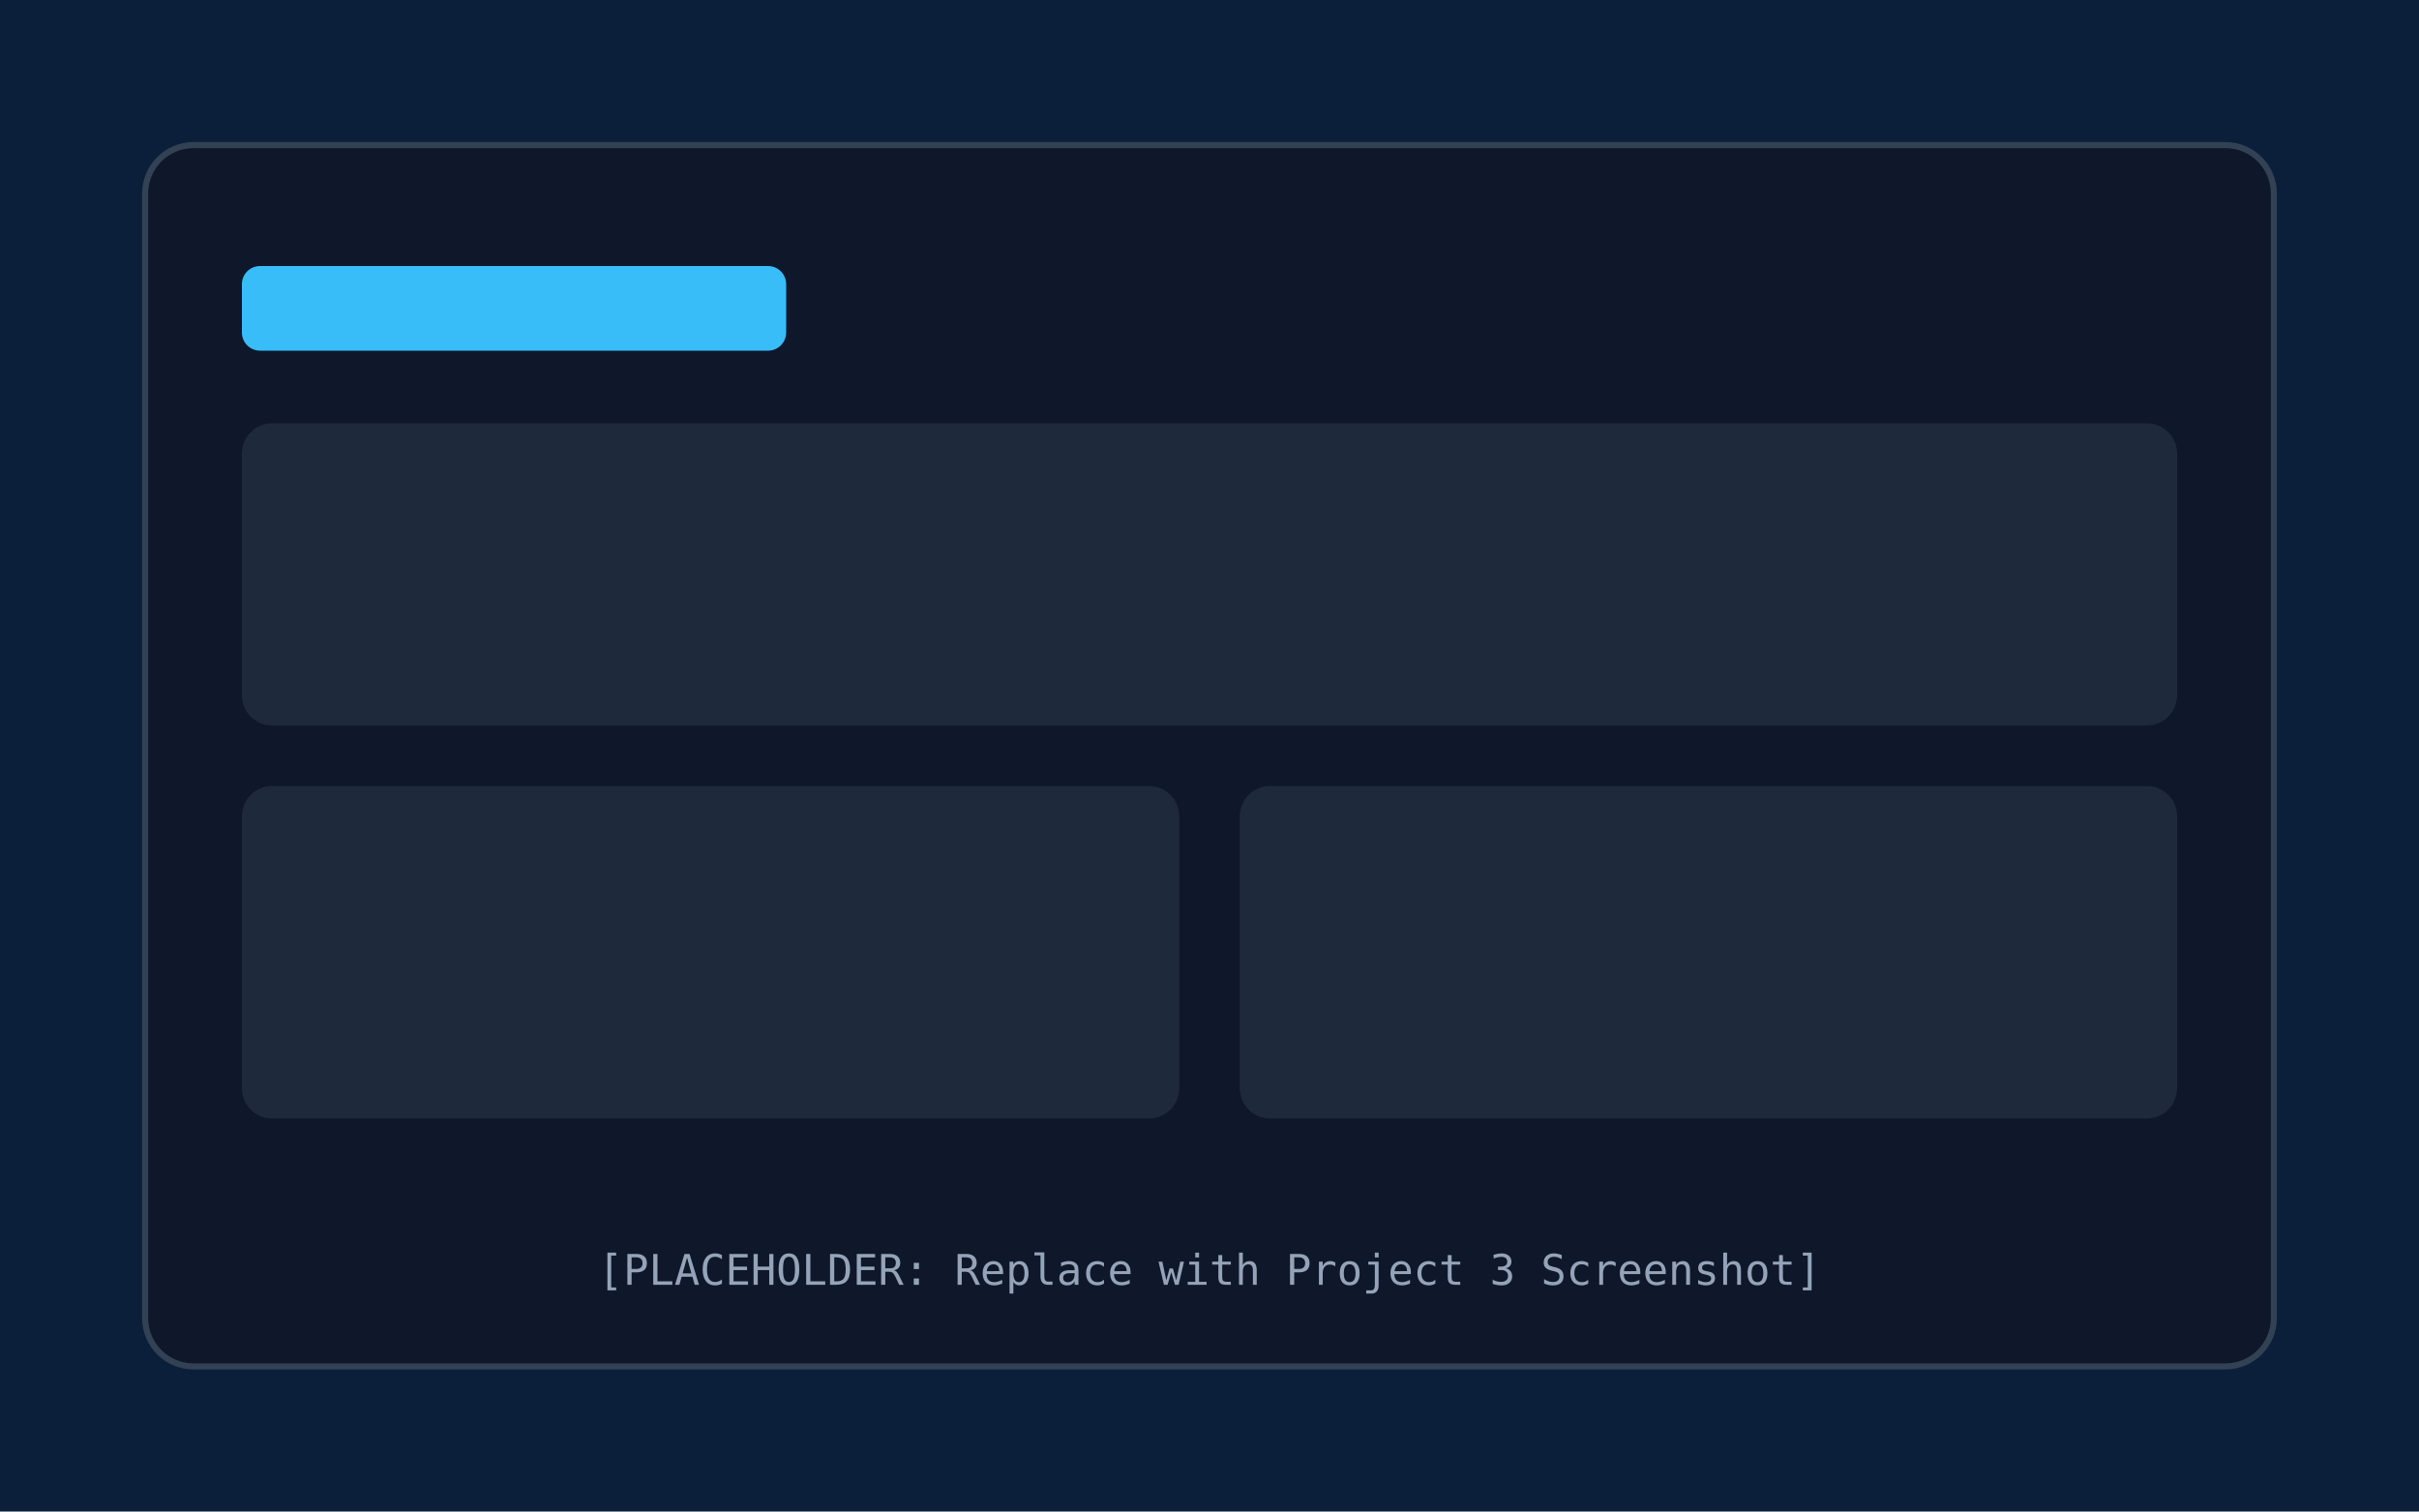
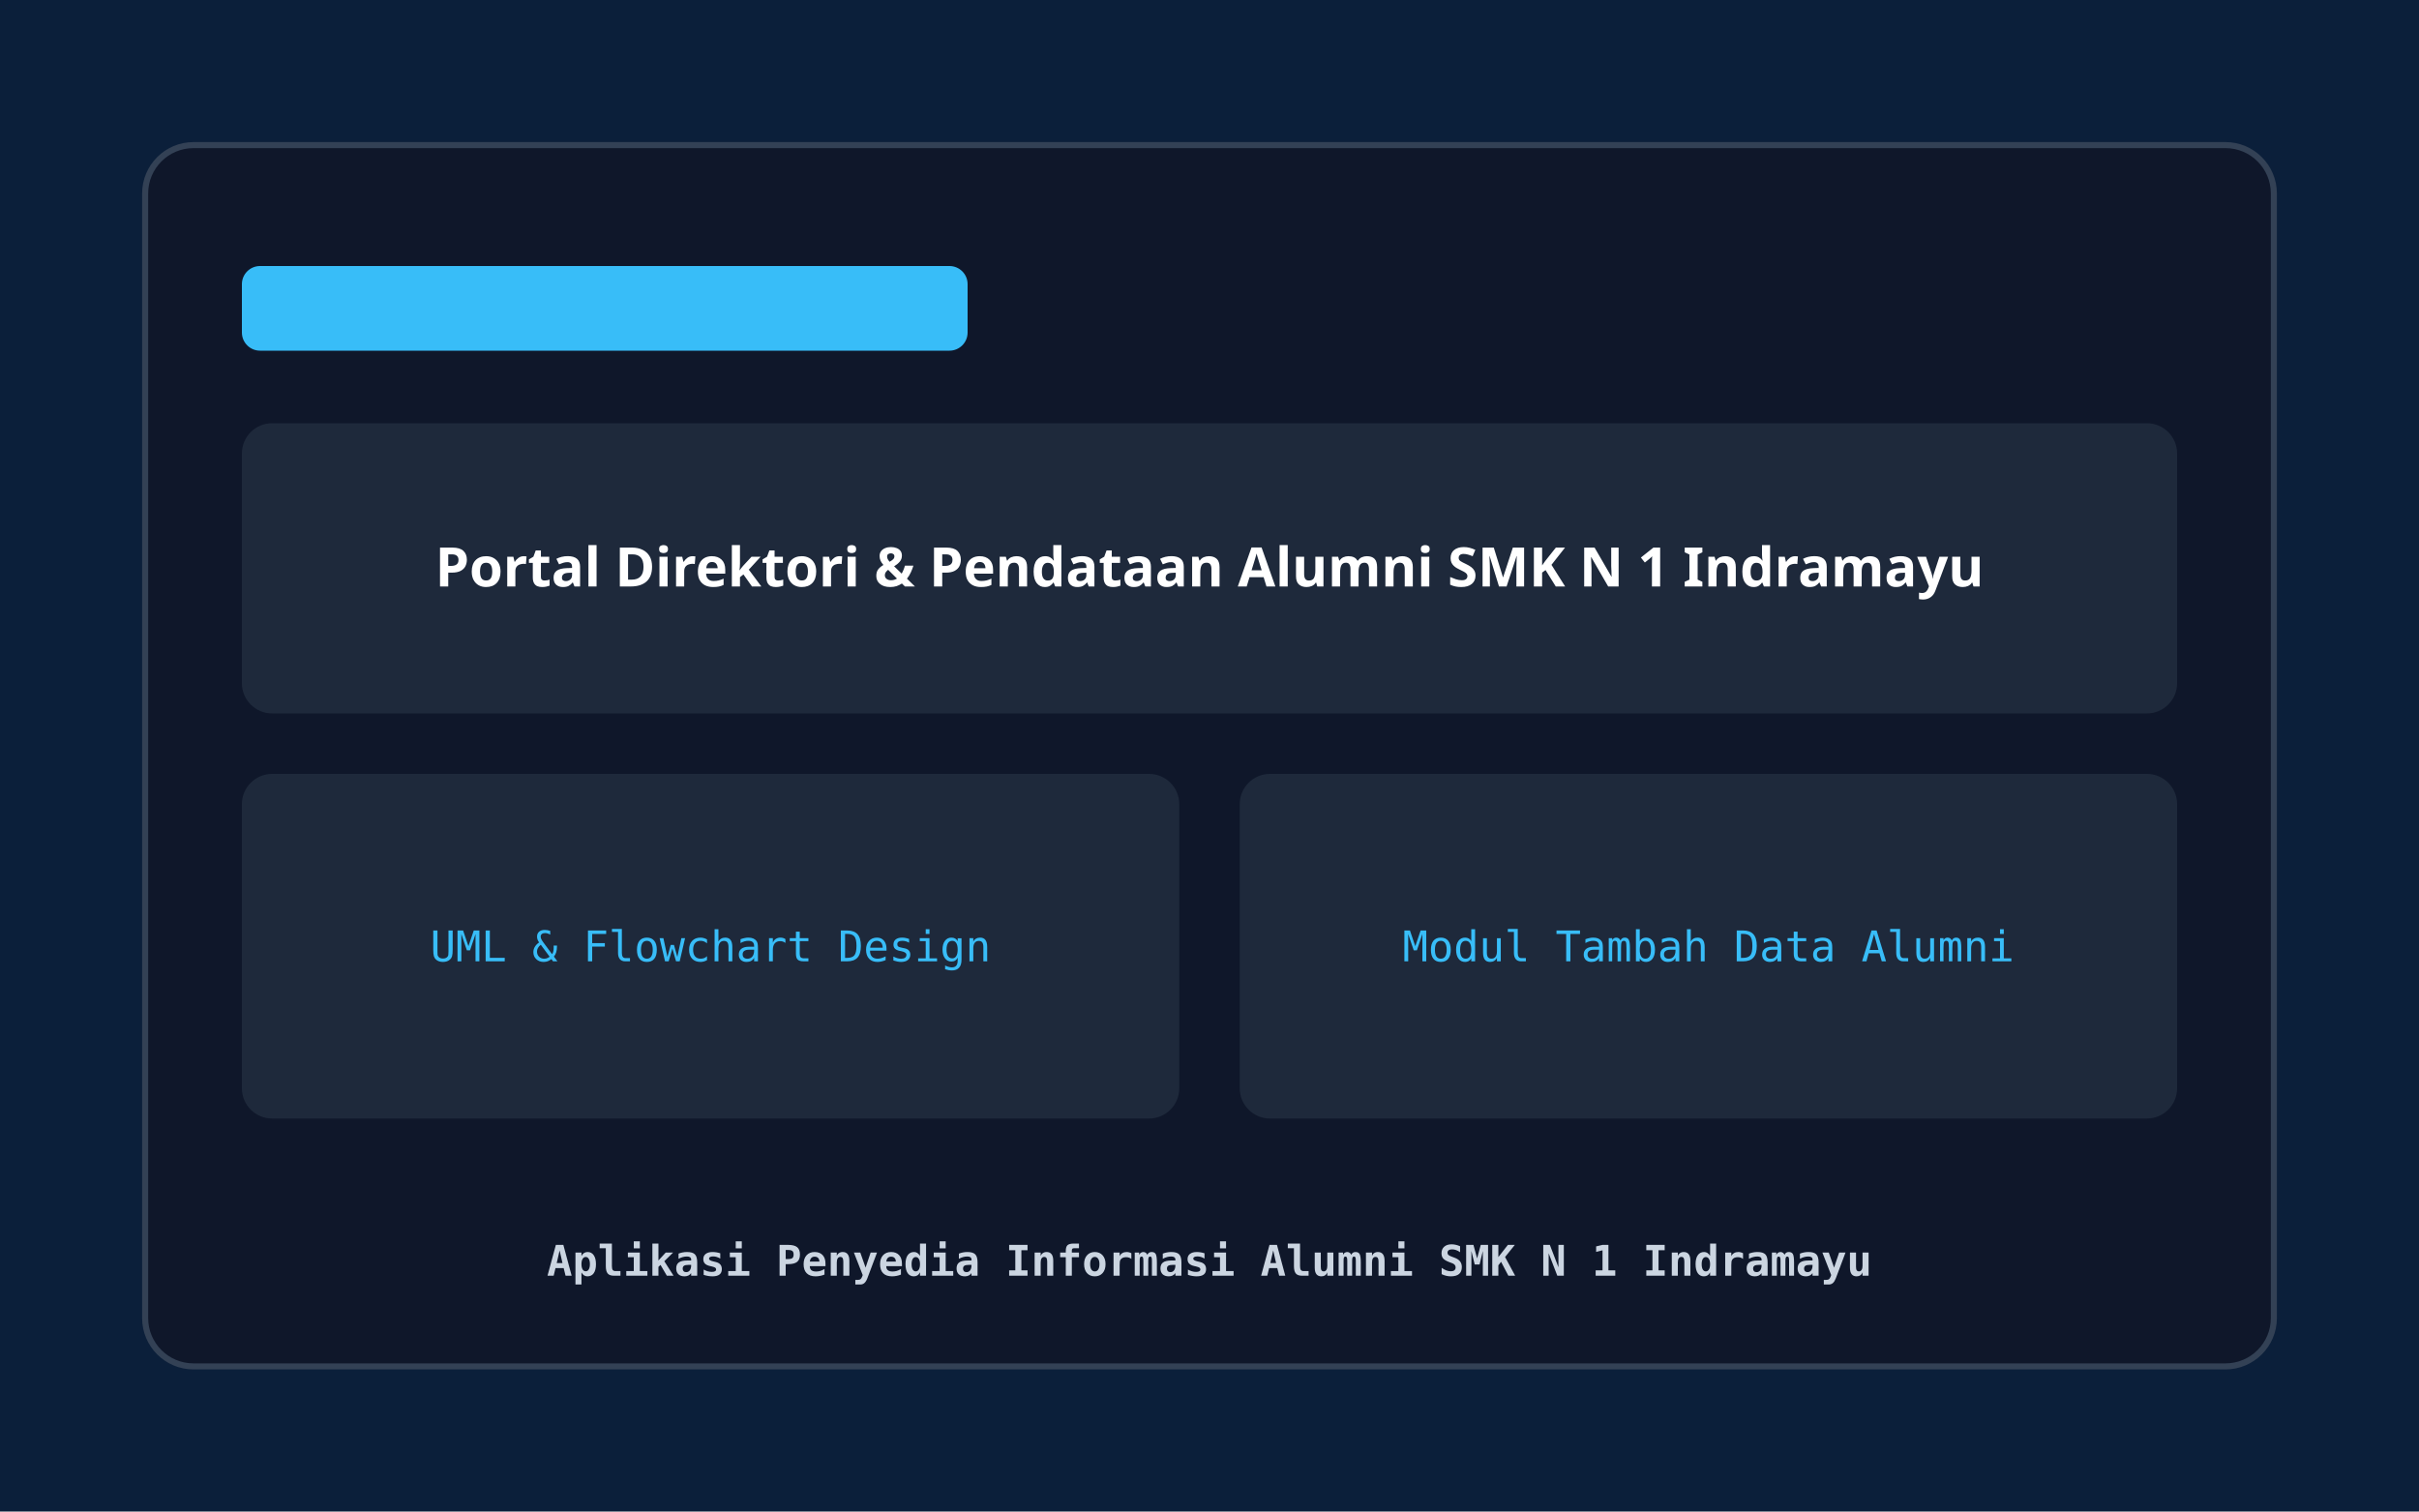
<svg xmlns="http://www.w3.org/2000/svg" viewBox="0 0 800 500" width="800" height="500">
  <rect width="800" height="500" fill="#0B1F3A" />
  <rect x="48" y="48" width="704" height="404" rx="16" fill="#0F172A" stroke="#334155" stroke-width="2" />
-   <rect x="80" y="88" width="180" height="28" rx="6" fill="#38BDF8" />
-   <rect x="80" y="140" width="640" height="100" rx="10" fill="#1E293B" />
-   <rect x="80" y="260" width="310" height="110" rx="10" fill="#1E293B" />
-   <rect x="410" y="260" width="310" height="110" rx="10" fill="#1E293B" />
-   <text x="400" y="425" font-family="monospace" font-size="14" fill="#94A3B8" text-anchor="middle">[PLACEHOLDER: Replace with Project 3 Screenshot]</text>
+   <rect x="80" y="88" width="240" height="28" rx="6" fill="#38BDF8" />
+   <rect x="80" y="140" width="640" height="96" rx="10" fill="#1E293B" />
+   <text x="400" y="194" font-family="sans-serif" font-size="18" font-weight="700" fill="#FFFFFF" text-anchor="middle">Portal Direktori &amp; Pendataan Alumni SMK N 1 Indramayu</text>
+   <rect x="80" y="256" width="310" height="114" rx="10" fill="#1E293B" />
+   <text x="235" y="318" font-family="monospace" font-size="14" fill="#38BDF8" text-anchor="middle">UML &amp; Flowchart Design</text>
+   <rect x="410" y="256" width="310" height="114" rx="10" fill="#1E293B" />
+   <text x="565" y="318" font-family="monospace" font-size="14" fill="#38BDF8" text-anchor="middle">Modul Tambah Data Alumni</text>
+   <text x="400" y="422" font-family="monospace" font-size="14" font-weight="600" fill="#CBD5E1" text-anchor="middle">Aplikasi Penyedia Informasi Alumni SMK N 1 Indramayu</text>
</svg>
